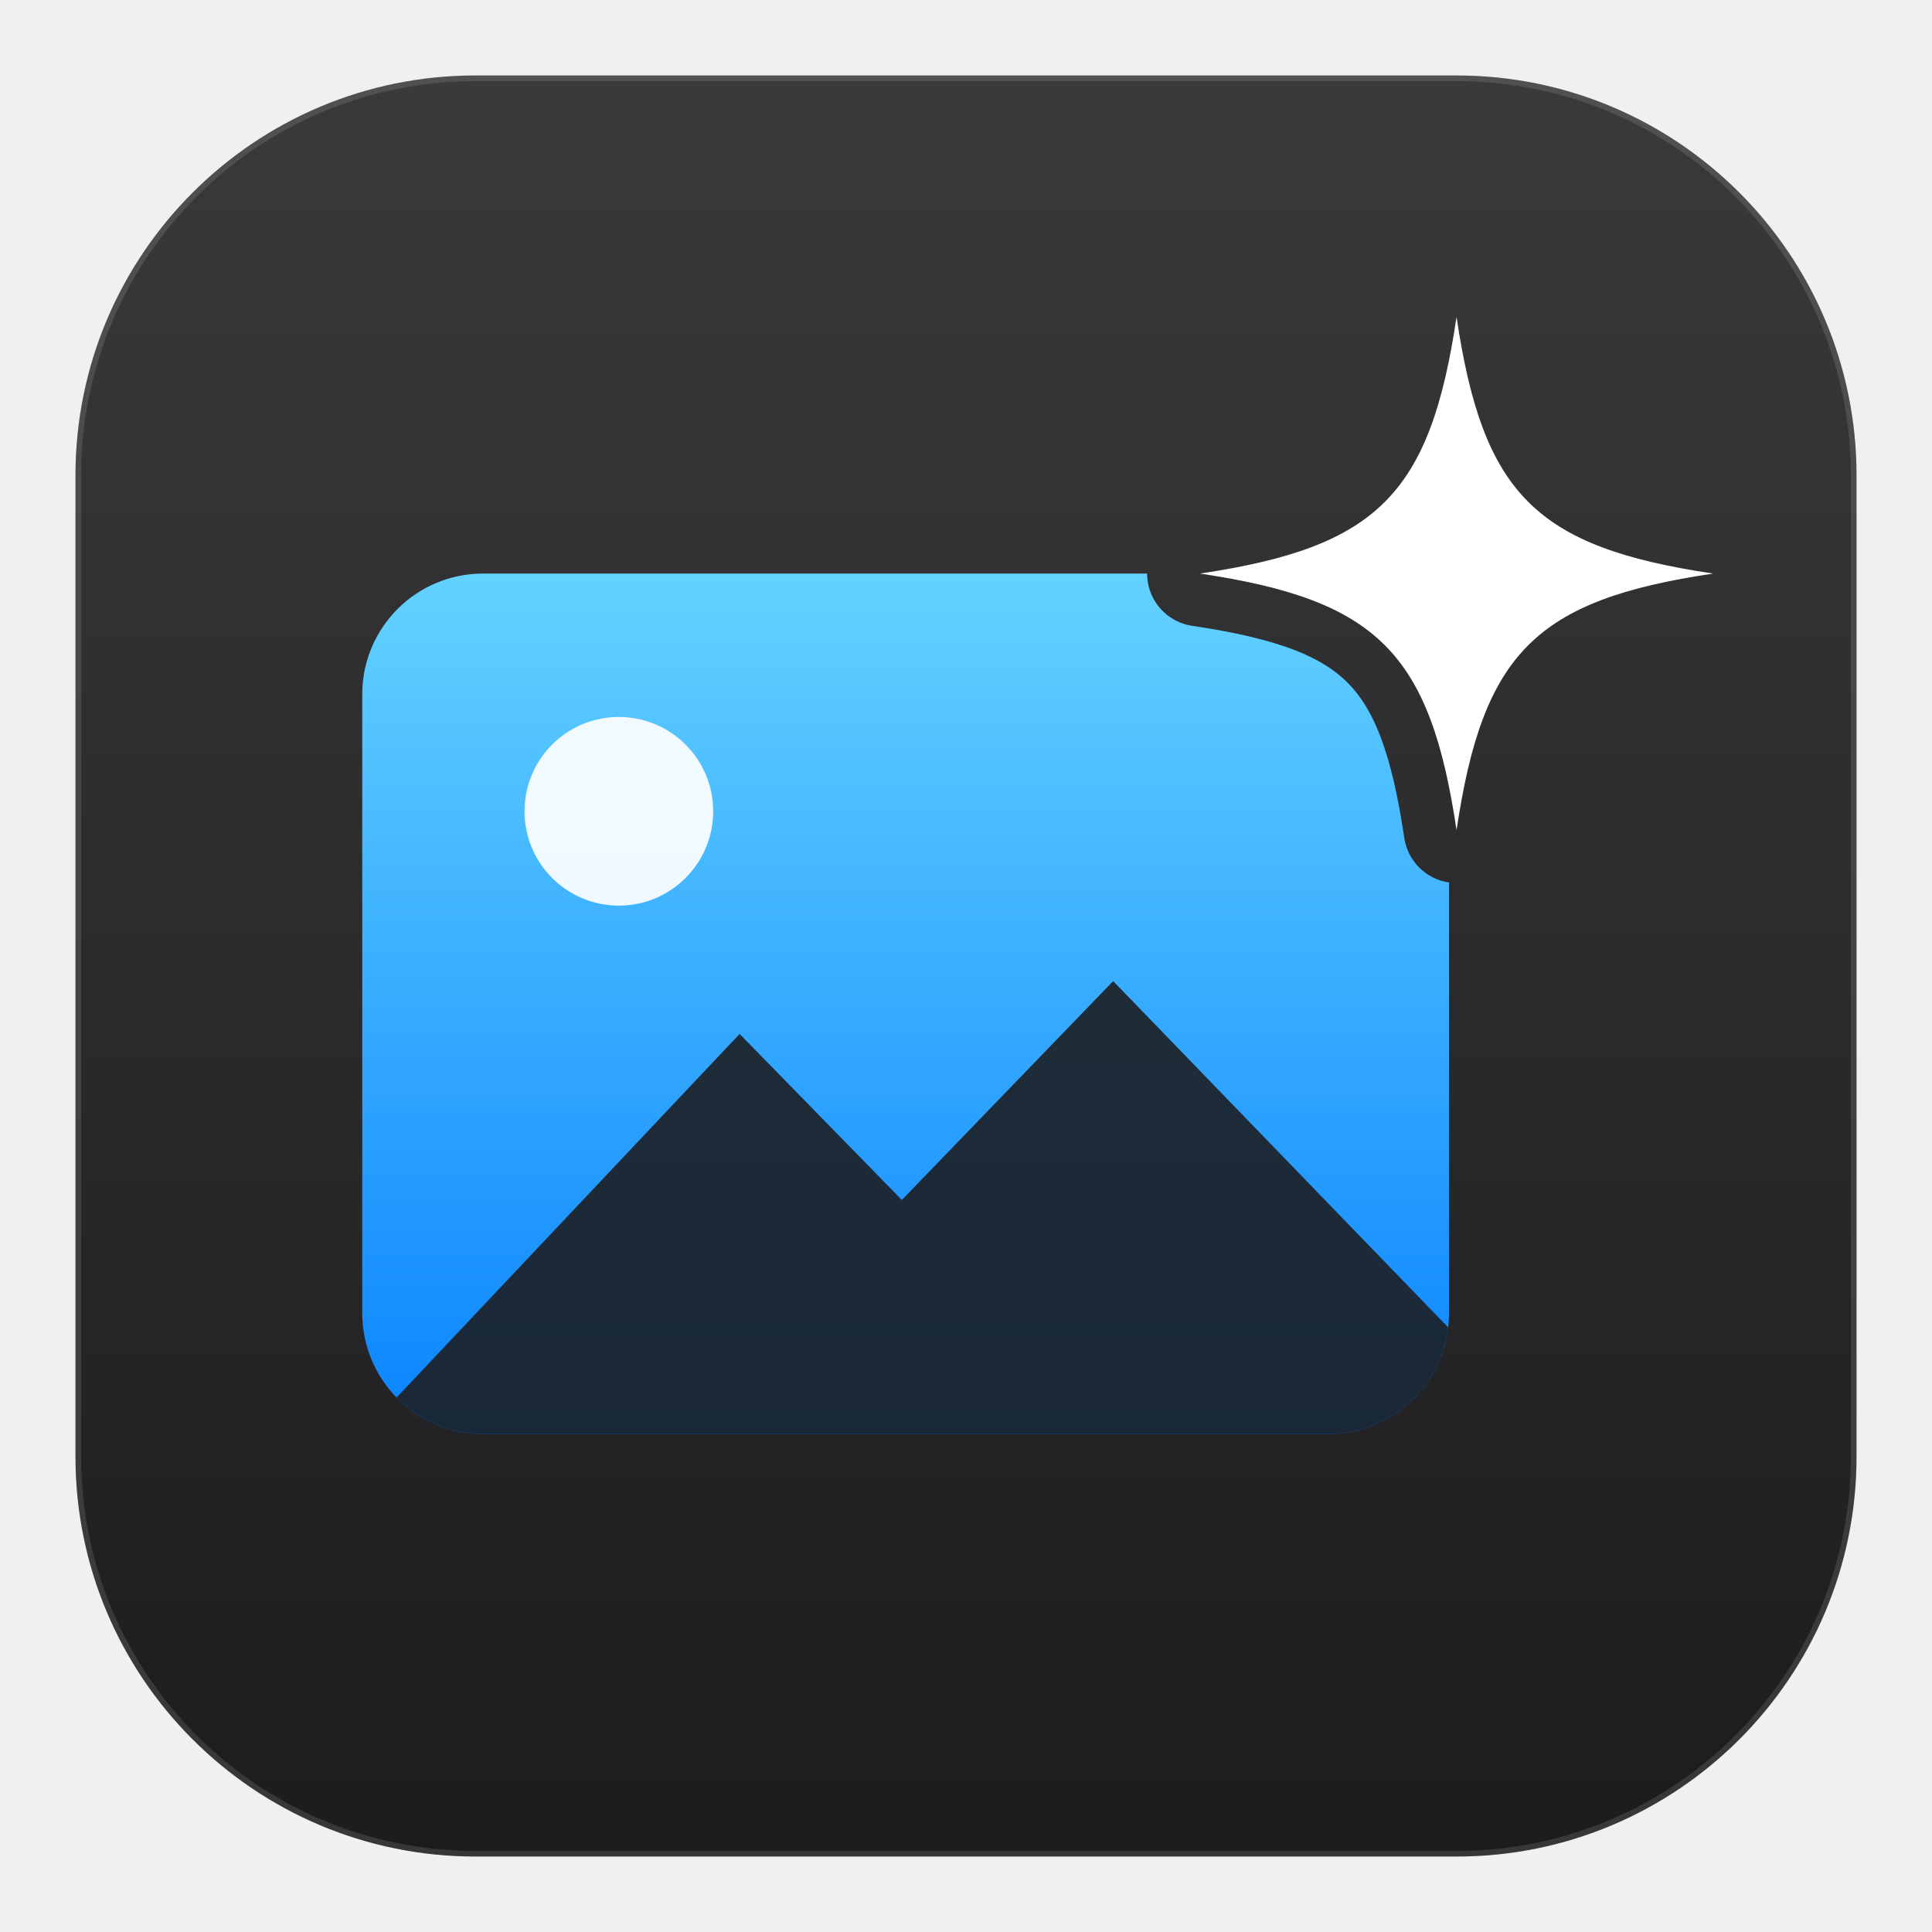
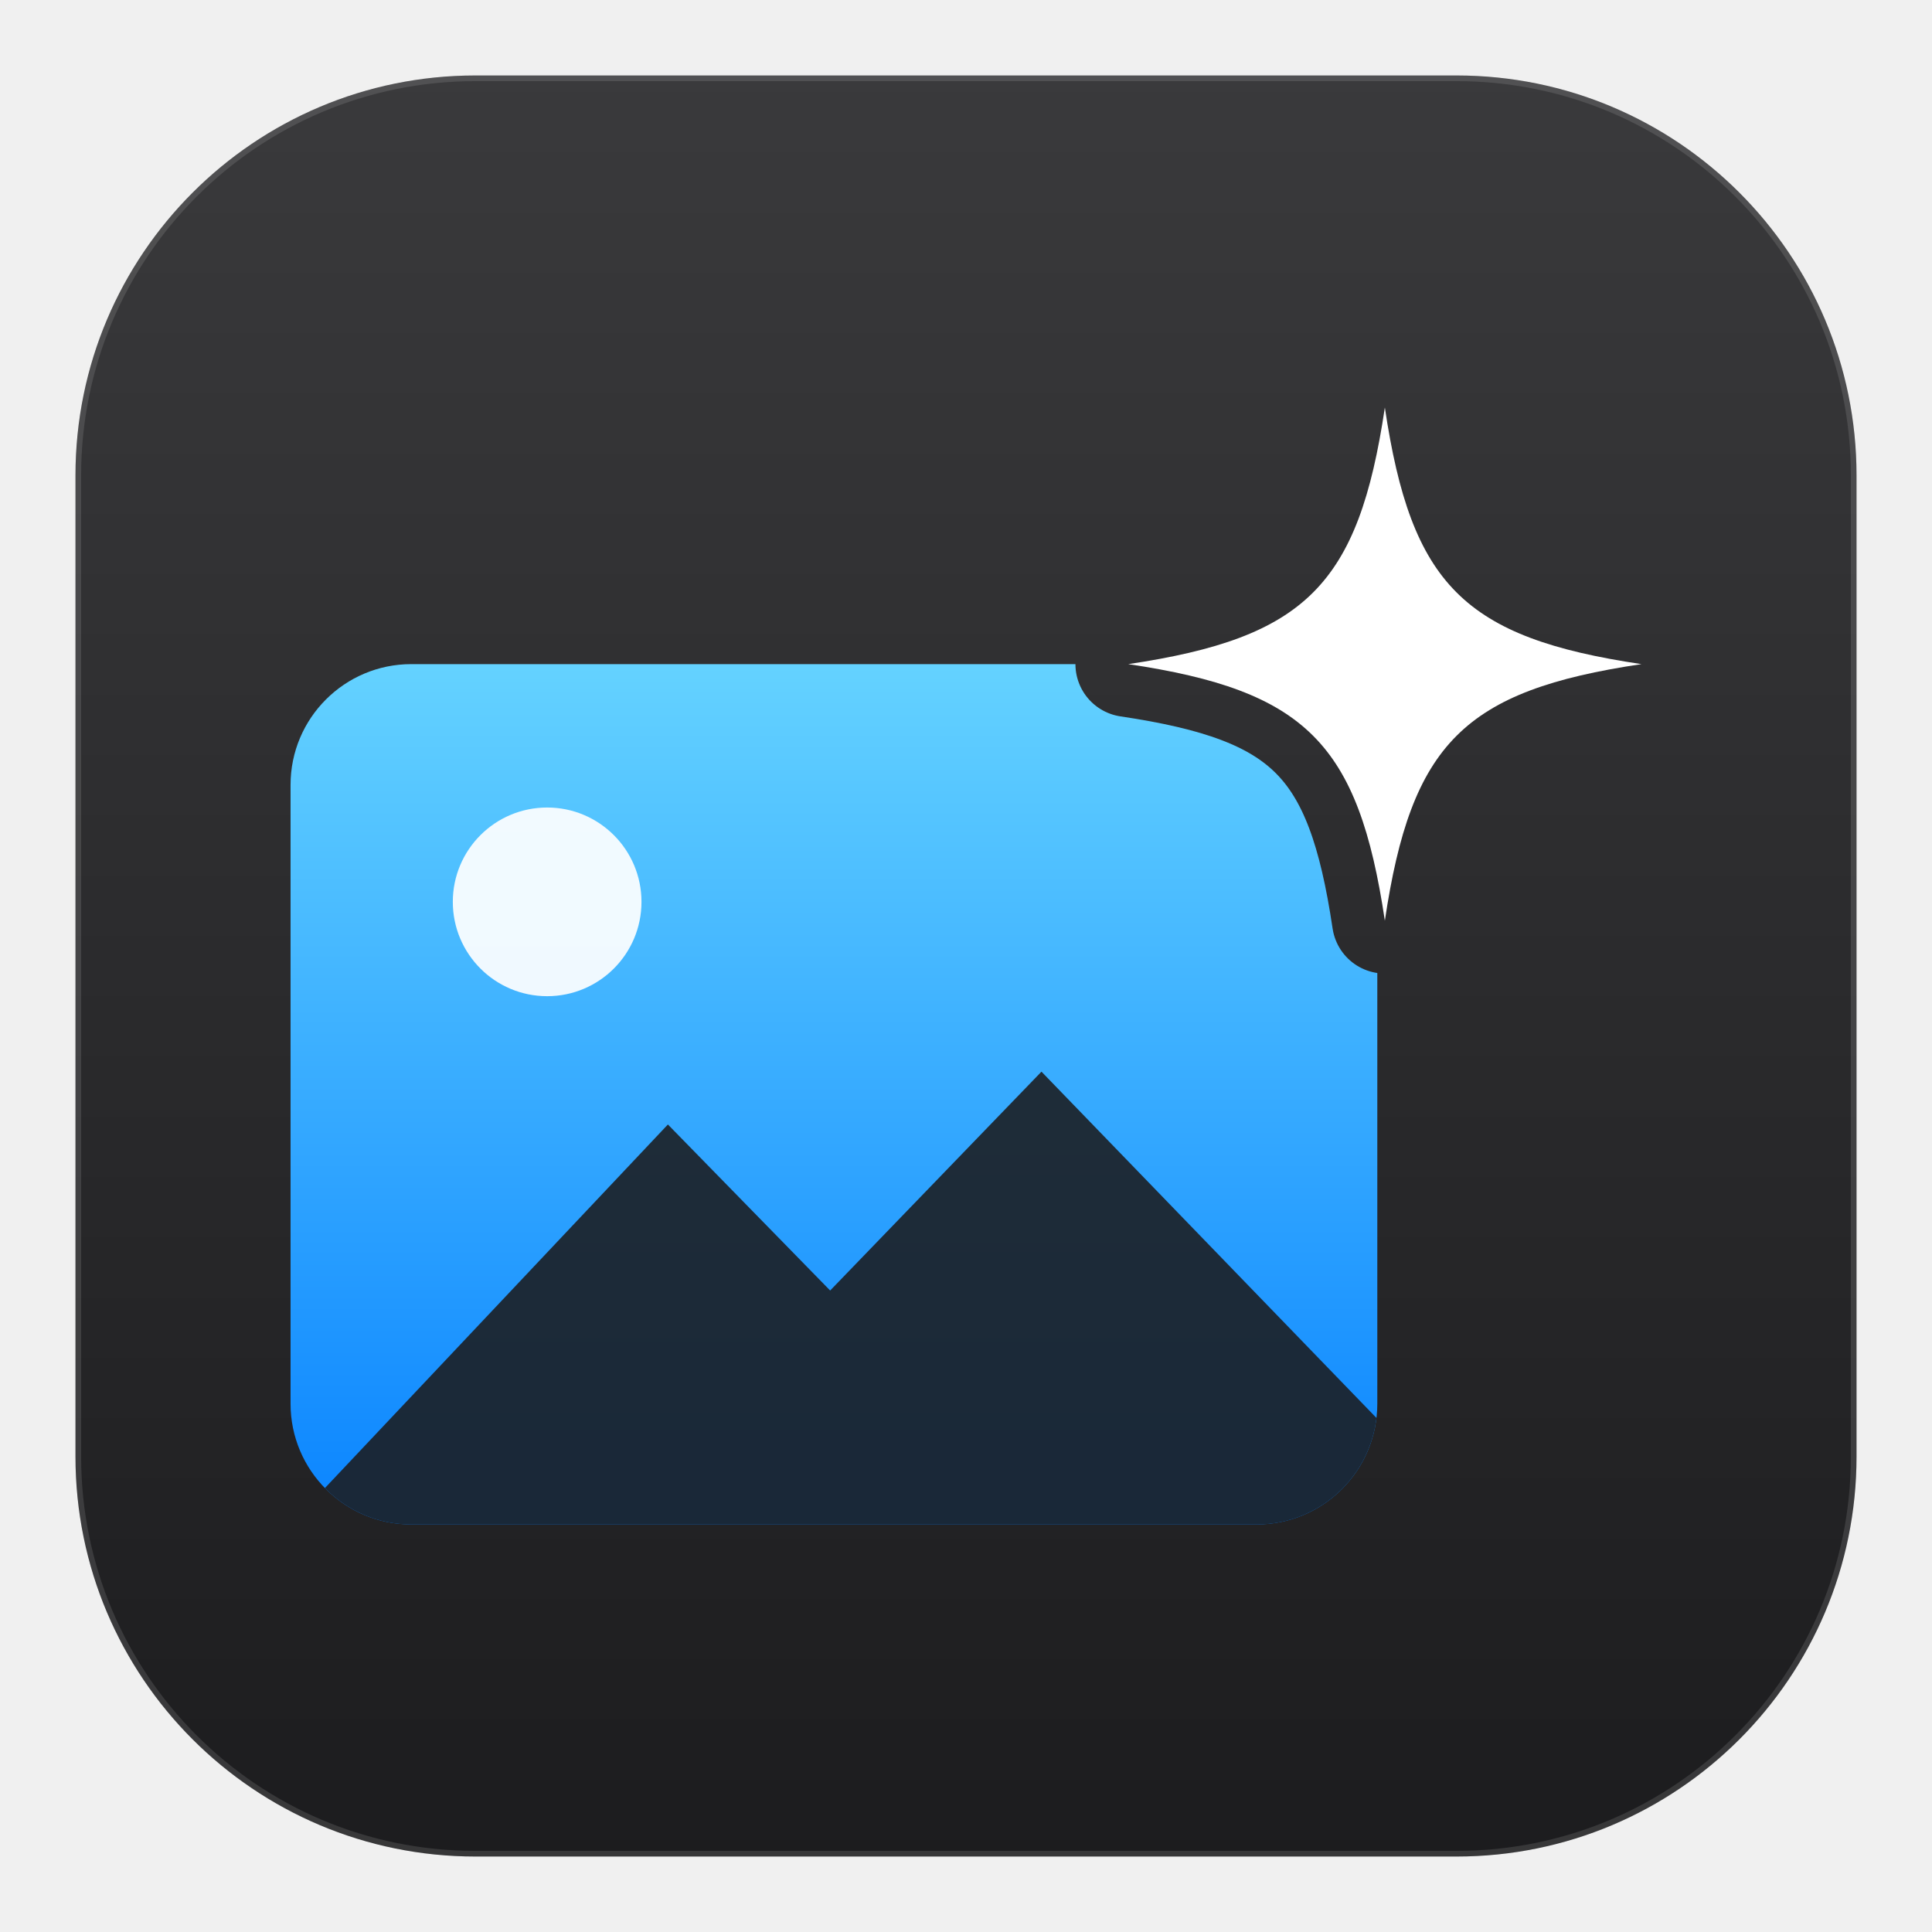
<svg xmlns="http://www.w3.org/2000/svg" viewBox="0 0 1024 1024">
  <defs>
    <linearGradient id="bg" x1="0" y1="0" x2="0" y2="1">
      <stop offset="0" stop-color="#3a3a3c" />
      <stop offset="1" stop-color="#1c1c1e" />
    </linearGradient>
    <linearGradient id="sky" x1="0" y1="0" x2="0" y2="1">
      <stop offset="0" stop-color="#64d2ff" />
      <stop offset="1" stop-color="#0a84ff" />
    </linearGradient>
    <path id="spark" d="M772 168 C786 262 814 290 908 304 C814 318 786 346 772 440 C758 346 730 318 636 304 C730 290 758 262 772 168 Z" />
    <clipPath id="photo">
      <rect x="192" y="304" width="576" height="456" rx="64" />
    </clipPath>
    <mask id="gap" maskUnits="userSpaceOnUse" x="0" y="0" width="1024" height="1024">
      <rect width="1024" height="1024" fill="#fff" />
      <use href="#spark" fill="#000" stroke="#000" stroke-width="56" stroke-linejoin="round" />
    </mask>
  </defs>
  <rect x="40" y="40" width="944" height="944" rx="212" fill="url(#bg)" />
  <rect x="41.5" y="41.5" width="941" height="941" rx="210.5" fill="none" stroke="#fff" stroke-opacity="0.12" stroke-width="3" />
-   <g mask="url(#gap)">
-     <g clip-path="url(#photo)">
-       <rect x="192" y="304" width="576" height="456" fill="url(#sky)" />
-       <circle cx="328" cy="430" r="50" fill="#fff" fill-opacity="0.92" />
-       <path d="M192 760 L392 548 L478 636 L590 520 L768 704 L768 760 Z" fill="#1c1c1e" fill-opacity="0.88" />
+   <g transform="translate(-38 48)">
+     <g mask="url(#gap)">
+       <g clip-path="url(#photo)">
+         <rect x="192" y="304" width="576" height="456" fill="url(#sky)" />
+         <circle cx="328" cy="430" r="50" fill="#fff" fill-opacity="0.92" />
+         <path d="M192 760 L392 548 L478 636 L590 520 L768 704 L768 760 Z" fill="#1c1c1e" fill-opacity="0.88" />
+       </g>
    </g>
+     <use href="#spark" fill="#fff" />
  </g>
-   <use href="#spark" fill="#fff" />
</svg>
